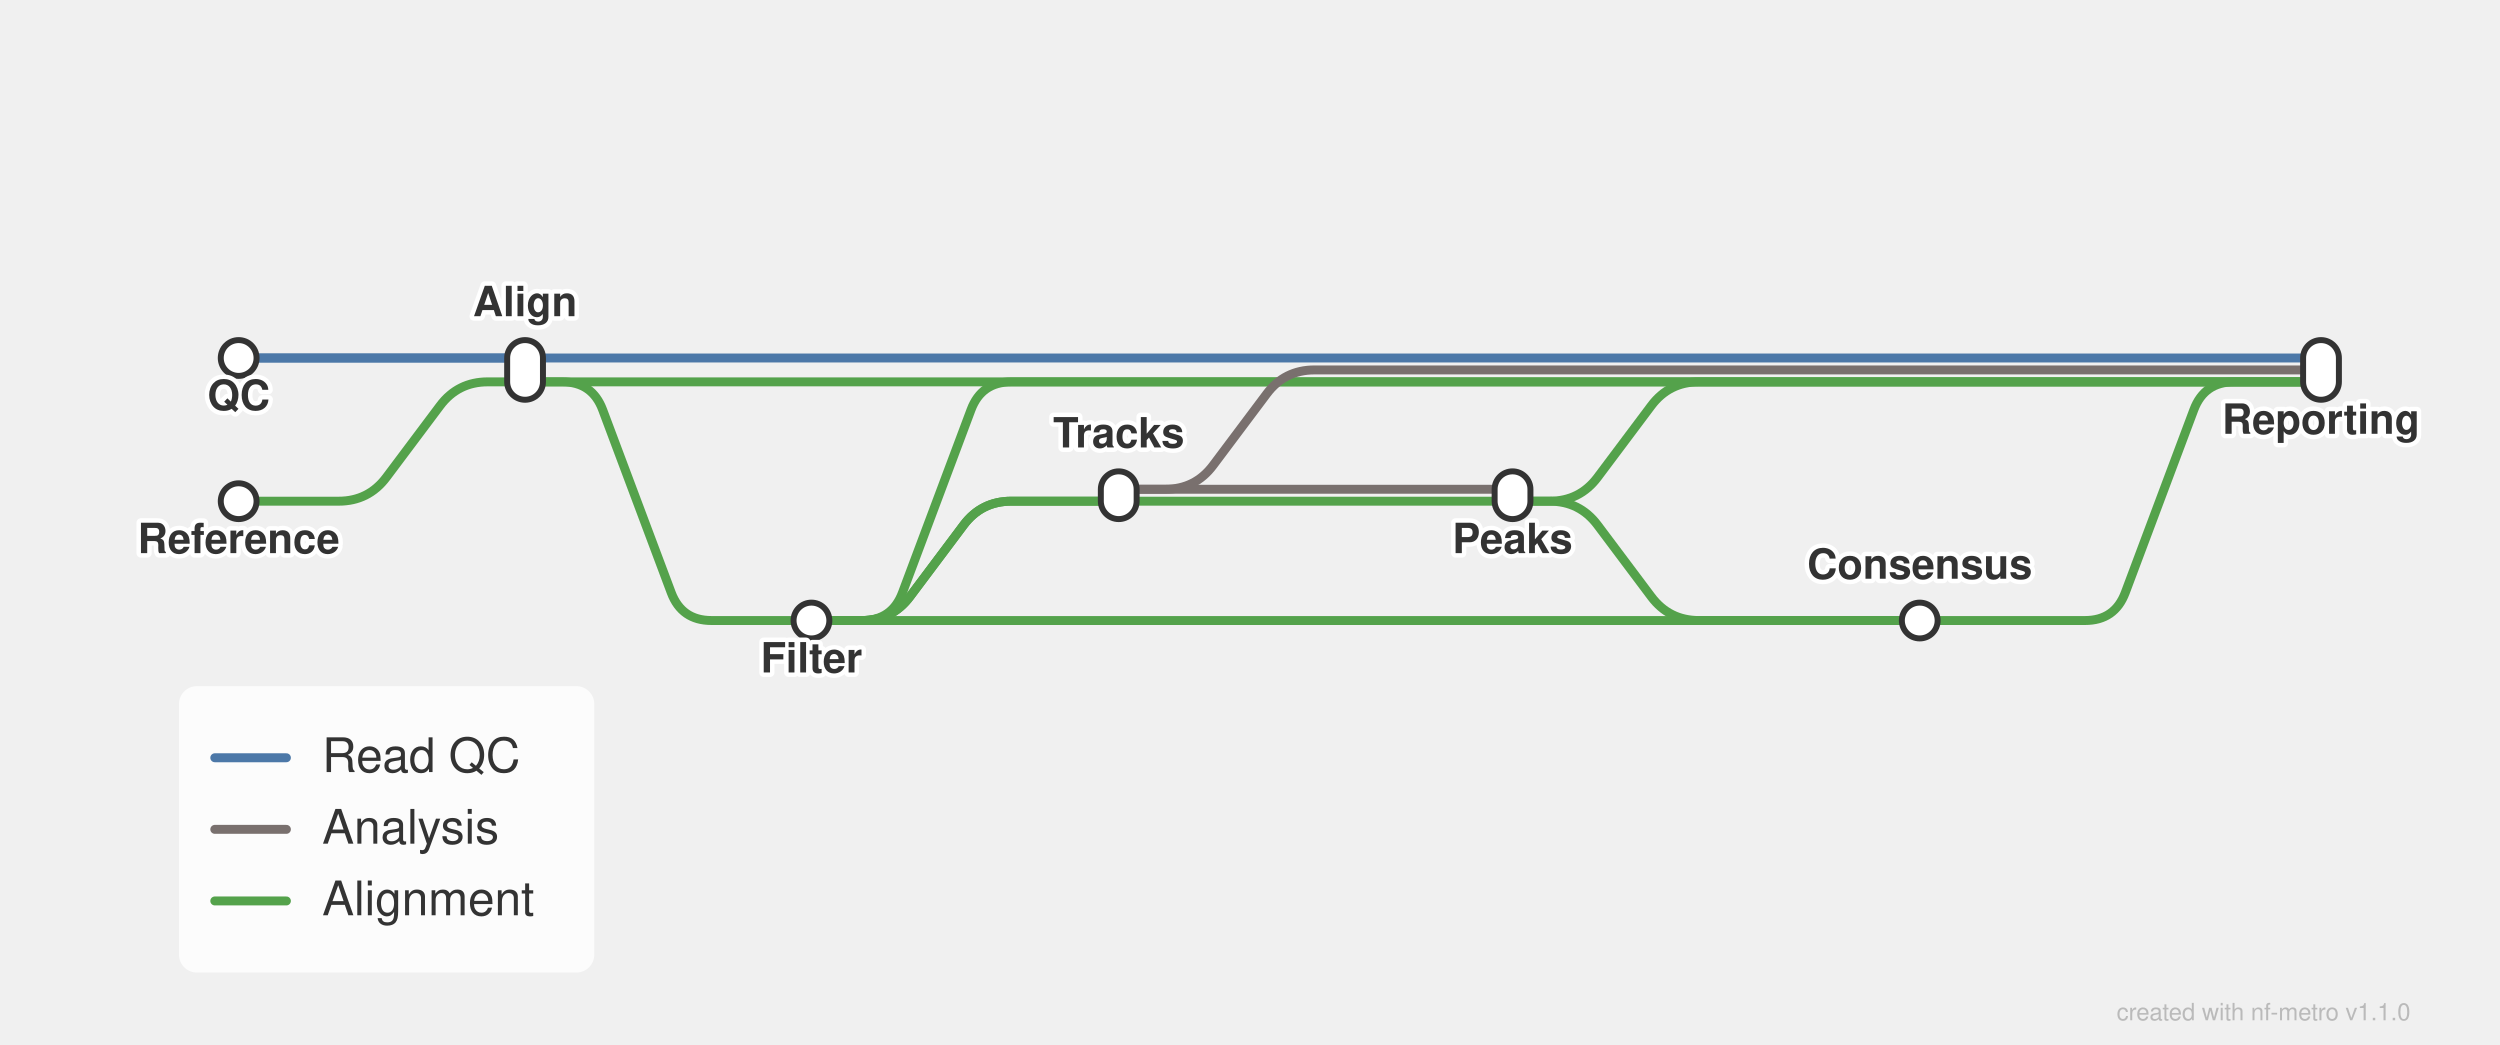
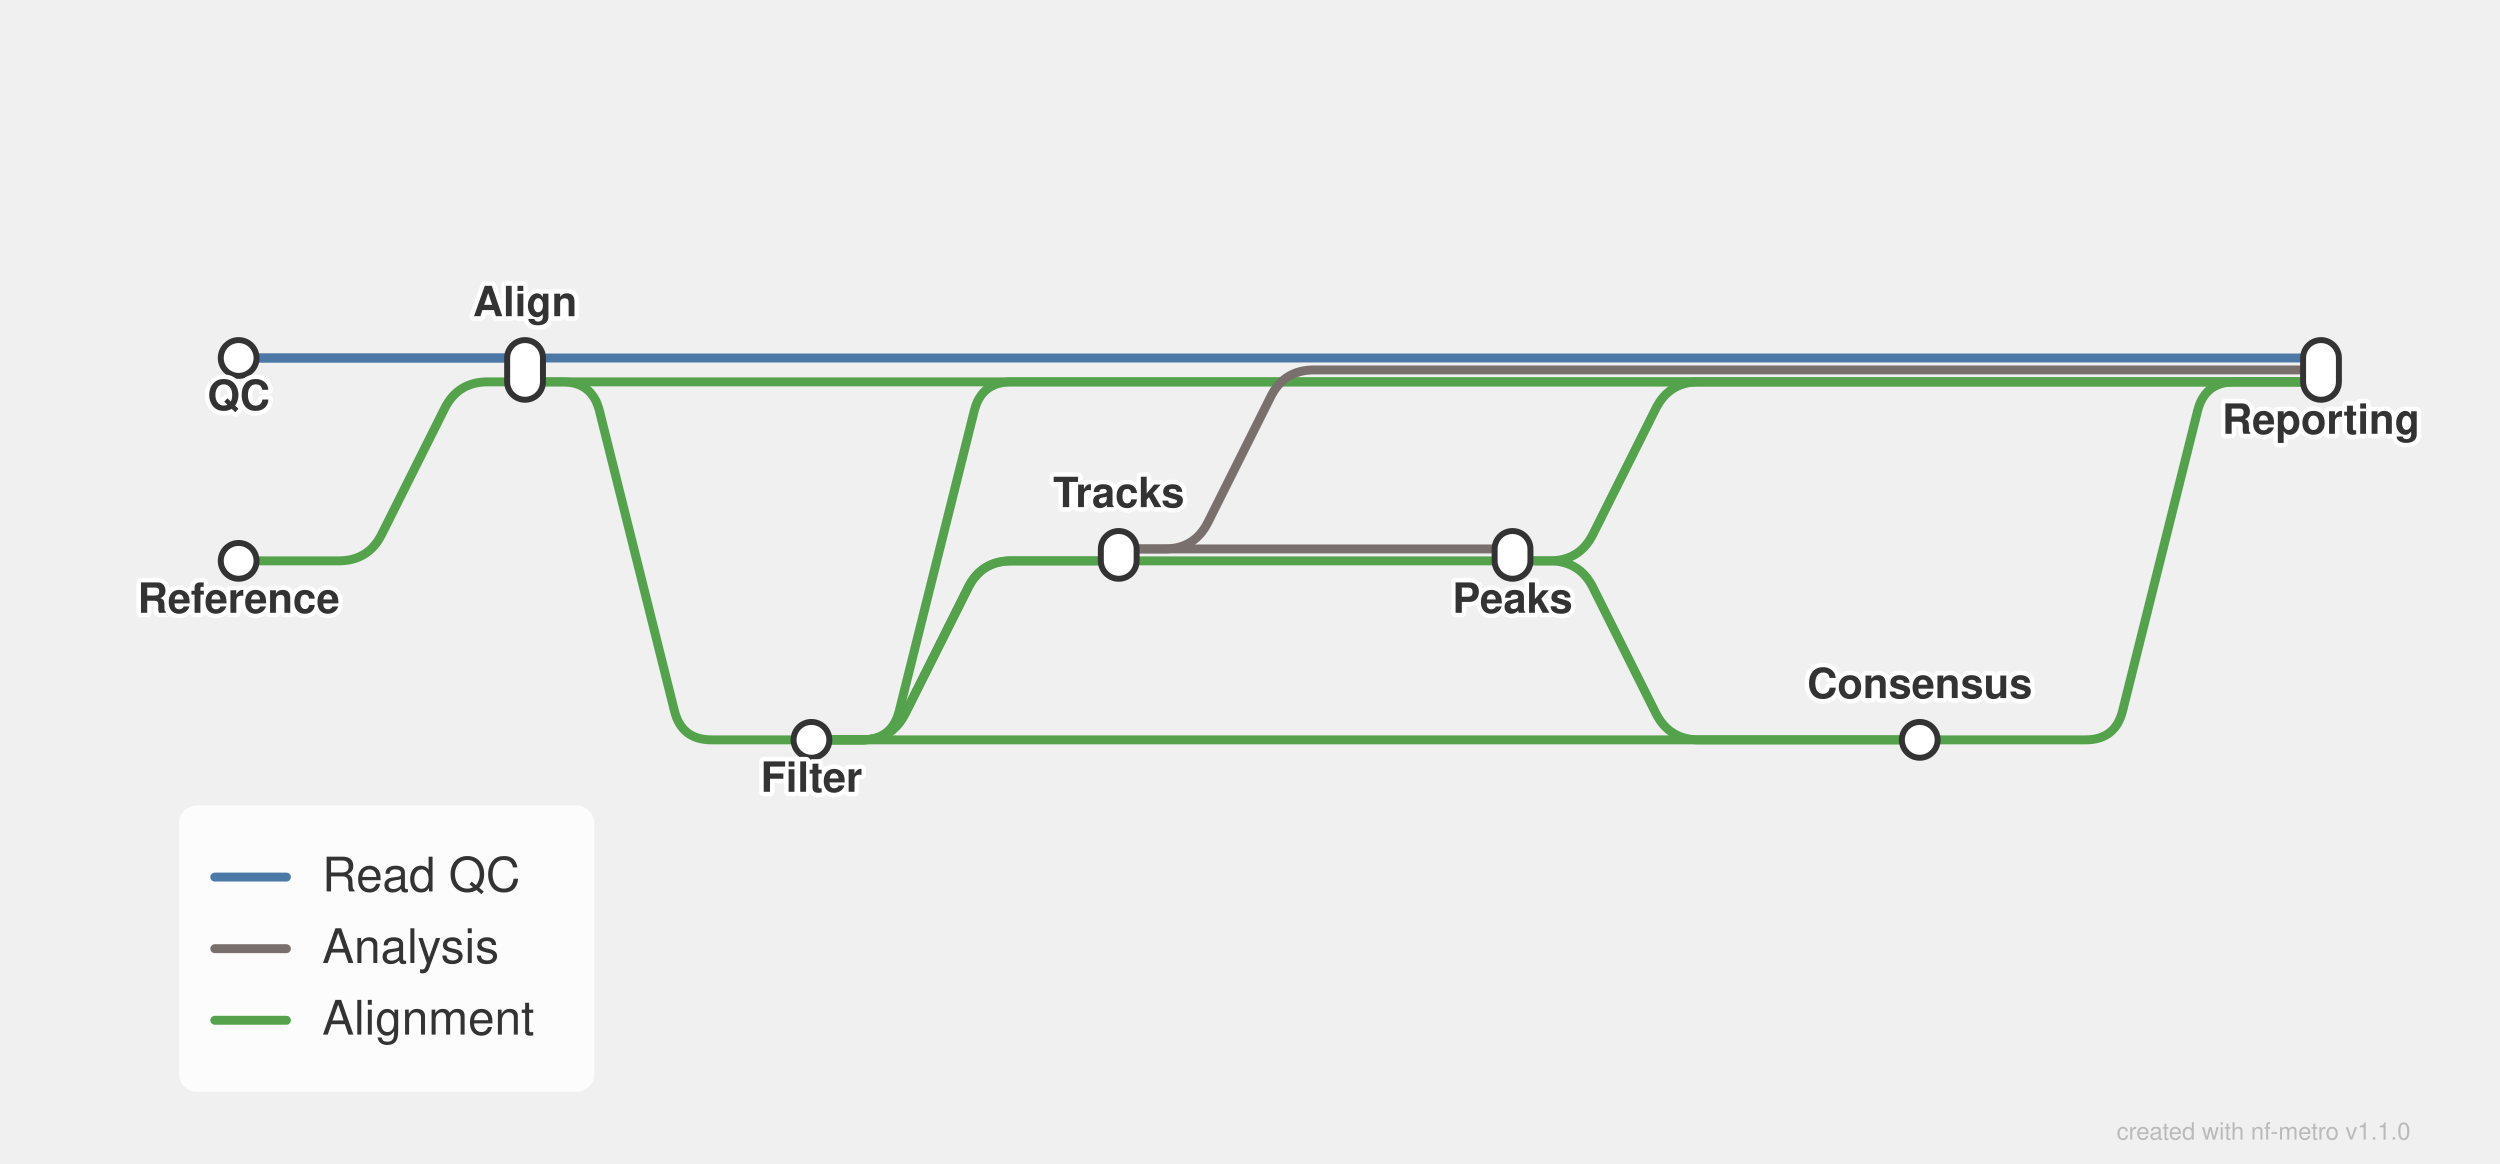
- <svg xmlns="http://www.w3.org/2000/svg" width="838" height="350" viewBox="0 0 838 350">
+ <svg xmlns="http://www.w3.org/2000/svg" width="838" height="390" viewBox="0 0 838 390">
  <defs>
</defs>
  <style>.nf-metro-title { fill: var(--nfm-map-title-color, #111111); }
.nf-metro-station-label { fill: var(--nfm-map-label-color, #333333); }
.nf-metro-section-box { fill: var(--nfm-map-section-fill, #ededed); stroke: var(--nfm-map-section-stroke, #e6e6e6); }
.nf-metro-section-label { fill: var(--nfm-map-section-label-color, #666666); }
.nf-metro-group-label { fill: var(--nfm-map-section-label-color, #666666); }
.nf-metro-group-underline { stroke: var(--nfm-map-section-label-color, #666666); }
.nf-metro-legend-bg { fill: var(--nfm-map-legend-bg, rgba(255, 255, 255, 0.8)); }
.nf-metro-legend-text { fill: var(--nfm-map-legend-text-color, #333333); }
.nf-metro-marker-stroke { stroke: var(--nfm-map-marker-stroke, #333333); }
.nf-metro-label-halo { fill: var(--nfm-map-bg, #ffffff); stroke: var(--nfm-map-bg, #ffffff); }</style>
  <style>@media (prefers-color-scheme: dark) {
    .nf-metro-section-label { fill: #d0d0d0; }
    .nf-metro-section-num-circle { fill: #777777; }
    .nf-metro-title { fill: #ffffff; }
}
</style>
-   <path d="M176.0,128.0 L188.5,128.0 Q198.5,128.0,202.011,137.363 L224.989,198.637 Q228.5,208.0,238.5,208.0 L272.0,208.0" stroke="#54A24B" stroke-width="3.0" fill="none" stroke-linecap="round" stroke-linejoin="round" class="metro-line-align" data-line-id="align" />
+   <path d="M176.0,128.0 L188.5,128.0 Q198.5,128.0,200.925,137.701 L226.075,238.299 Q228.5,248.0,238.5,248.0 L272.0,248.0" stroke="#54A24B" stroke-width="3.0" fill="none" stroke-linecap="round" stroke-linejoin="round" class="metro-line-align" data-line-id="align" />
  <path d="M176.0,128.0 L778.0,128.0" stroke="#54A24B" stroke-width="3.0" stroke-linecap="round" class="metro-line-align" data-line-id="align" />
-   <path d="M643.5,208.0 L698.886,208.0 Q708.886,208.0,712.397,198.637 L735.375,137.363 Q738.886,128.0,748.886,128.0 L778.0,128.0" stroke="#54A24B" stroke-width="3.0" fill="none" stroke-linecap="round" stroke-linejoin="round" class="metro-line-align" data-line-id="align" />
-   <path d="M272.0,208.0 L643.5,208.0" stroke="#54A24B" stroke-width="3.0" stroke-linecap="round" class="metro-line-align" data-line-id="align" />
-   <path d="M272.0,208.0 L289.0,208.0 Q299.0,208.0,305.0,200.0 L323.0,176.0 Q329.0,168.0,339.0,168.0 L507.0,168.0" stroke="#54A24B" stroke-width="3.0" fill="none" stroke-linecap="round" stroke-linejoin="round" class="metro-line-align" data-line-id="align" />
-   <path d="M272.0,208.0 L289.0,208.0 Q299.0,208.0,302.511,198.637 L325.489,137.363 Q329.0,128.0,339.0,128.0 L778.0,128.0" stroke="#54A24B" stroke-width="3.0" fill="none" stroke-linecap="round" stroke-linejoin="round" class="metro-line-align" data-line-id="align" />
-   <path d="M272.0,208.0 L289.0,208.0 Q299.0,208.0,305.0,200.0 L323.0,176.0 Q329.0,168.0,339.0,168.0 L375.0,168.0" stroke="#54A24B" stroke-width="3.0" fill="none" stroke-linecap="round" stroke-linejoin="round" class="metro-line-align" data-line-id="align" />
-   <path d="M507.0,168.0 L519.5,168.0 Q529.5,168.0,535.5,176.0 L553.5,200.0 Q559.5,208.0,569.5,208.0 L643.5,208.0" stroke="#54A24B" stroke-width="3.0" fill="none" stroke-linecap="round" stroke-linejoin="round" class="metro-line-align" data-line-id="align" />
-   <path d="M507.0,168.0 L519.5,168.0 Q529.5,168.0,535.5,160.0 L553.5,136.0 Q559.5,128.0,569.5,128.0 L778.0,128.0" stroke="#54A24B" stroke-width="3.0" fill="none" stroke-linecap="round" stroke-linejoin="round" class="metro-line-align" data-line-id="align" />
-   <path d="M80.0,168.0 L113.5,168.0 Q123.5,168.0,129.5,160.0 L147.5,136.0 Q153.5,128.0,163.5,128.0 L176.0,128.0" stroke="#54A24B" stroke-width="3.0" fill="none" stroke-linecap="round" stroke-linejoin="round" class="metro-line-align" data-line-id="align" />
-   <path d="M375.0,164.0 L507.0,164.0" stroke="#79706E" stroke-width="3.0" stroke-linecap="round" class="metro-line-generic" data-line-id="generic" />
-   <path d="M375.0,164.0 L390.614,164.0 Q400.614,164.0,406.614,156.0 L424.614,132.0 Q430.614,124.0,440.614,124.0 L778.0,124.0" stroke="#79706E" stroke-width="3.0" fill="none" stroke-linecap="round" stroke-linejoin="round" class="metro-line-generic" data-line-id="generic" />
+   <path d="M643.5,248.0 L699.062,248.0 Q709.062,248.0,711.487,238.299 L736.636,137.701 Q739.062,128.0,749.062,128.0 L778.0,128.0" stroke="#54A24B" stroke-width="3.0" fill="none" stroke-linecap="round" stroke-linejoin="round" class="metro-line-align" data-line-id="align" />
+   <path d="M272.0,248.0 L643.5,248.0" stroke="#54A24B" stroke-width="3.0" stroke-linecap="round" class="metro-line-align" data-line-id="align" />
+   <path d="M272.0,248.0 L289.0,248.0 Q299.0,248.0,303.472,239.056 L324.528,196.944 Q329.0,188.0,339.0,188.0 L507.0,188.0" stroke="#54A24B" stroke-width="3.0" fill="none" stroke-linecap="round" stroke-linejoin="round" class="metro-line-align" data-line-id="align" />
+   <path d="M272.0,248.0 L289.0,248.0 Q299.0,248.0,301.425,238.299 L326.575,137.701 Q329.0,128.0,339.0,128.0 L778.0,128.0" stroke="#54A24B" stroke-width="3.0" fill="none" stroke-linecap="round" stroke-linejoin="round" class="metro-line-align" data-line-id="align" />
+   <path d="M272.0,248.0 L289.0,248.0 Q299.0,248.0,303.472,239.056 L324.528,196.944 Q329.0,188.0,339.0,188.0 L375.0,188.0" stroke="#54A24B" stroke-width="3.0" fill="none" stroke-linecap="round" stroke-linejoin="round" class="metro-line-align" data-line-id="align" />
+   <path d="M507.0,188.0 L519.5,188.0 Q529.5,188.0,533.972,196.944 L555.028,239.056 Q559.5,248.0,569.5,248.0 L643.5,248.0" stroke="#54A24B" stroke-width="3.0" fill="none" stroke-linecap="round" stroke-linejoin="round" class="metro-line-align" data-line-id="align" />
+   <path d="M507.0,188.0 L519.5,188.0 Q529.5,188.0,533.972,179.056 L555.028,136.944 Q559.5,128.0,569.5,128.0 L778.0,128.0" stroke="#54A24B" stroke-width="3.0" fill="none" stroke-linecap="round" stroke-linejoin="round" class="metro-line-align" data-line-id="align" />
+   <path d="M80.0,188.0 L113.5,188.0 Q123.5,188.0,127.972,179.056 L149.028,136.944 Q153.5,128.0,163.5,128.0 L176.0,128.0" stroke="#54A24B" stroke-width="3.0" fill="none" stroke-linecap="round" stroke-linejoin="round" class="metro-line-align" data-line-id="align" />
+   <path d="M375.0,184.0 L507.0,184.0" stroke="#79706E" stroke-width="3.0" stroke-linecap="round" class="metro-line-generic" data-line-id="generic" />
+   <path d="M375.0,184.0 L390.438,184.0 Q400.438,184.0,404.911,175.056 L425.966,132.944 Q430.438,124.0,440.438,124.0 L778.0,124.0" stroke="#79706E" stroke-width="3.0" fill="none" stroke-linecap="round" stroke-linejoin="round" class="metro-line-generic" data-line-id="generic" />
  <path d="M80.0,120.0 L176.0,120.0" stroke="#4C78A8" stroke-width="3.0" stroke-linecap="round" class="metro-line-qc" data-line-id="qc" />
  <path d="M80.0,120.0 L778.0,120.0" stroke="#4C78A8" stroke-width="3.0" stroke-linecap="round" class="metro-line-qc" data-line-id="qc" />
  <g class="nf-metro-station-group" data-node-id="g_qc_qc" data-node-cx="80.0" data-node-cy="120.0" data-node-r="6.0" data-node-groups="qc" data-node-w="12.0" data-node-h="12.0" data-node-rx="6.0">
    <rect x="74.0" y="114.0" width="12.0" height="12.0" rx="6.0" ry="6.0" fill="#ffffff" stroke="#333333" stroke-width="2.0" class="nf-metro-station" data-station-id="g_qc_qc" data-station-lines="qc" data-station-label="QC" />
  </g>
-   <g class="nf-metro-station-group" data-node-id="g_reference_generic" data-node-cx="80.0" data-node-cy="168.0" data-node-r="6.0" data-node-groups="align" data-node-w="12.0" data-node-h="12.0" data-node-rx="6.0">
-     <rect x="74.0" y="162.0" width="12.0" height="12.0" rx="6.0" ry="6.0" fill="#ffffff" stroke="#333333" stroke-width="2.0" class="nf-metro-station" data-station-id="g_reference_generic" data-station-lines="align" data-station-label="Reference" />
+   <g class="nf-metro-station-group" data-node-id="g_reference_generic" data-node-cx="80.0" data-node-cy="188.0" data-node-r="6.0" data-node-groups="align" data-node-w="12.0" data-node-h="12.0" data-node-rx="6.0">
+     <rect x="74.0" y="182.0" width="12.0" height="12.0" rx="6.0" ry="6.0" fill="#ffffff" stroke="#333333" stroke-width="2.0" class="nf-metro-station" data-station-id="g_reference_generic" data-station-lines="align" data-station-label="Reference" />
  </g>
  <g class="nf-metro-station-group" data-node-id="g_align_align" data-node-cx="176.0" data-node-cy="124.0" data-node-r="6.0" data-node-groups="align,qc" data-node-w="12.0" data-node-h="20.0" data-node-rx="6.0">
    <rect x="170.0" y="114.0" width="12.0" height="20.0" rx="6.0" ry="6.0" fill="#ffffff" stroke="#333333" stroke-width="2.0" class="nf-metro-station" data-station-id="g_align_align" data-station-lines="align,qc" data-station-label="Align" />
  </g>
-   <g class="nf-metro-station-group" data-node-id="g_filter_generic" data-node-cx="272.0" data-node-cy="208.0" data-node-r="6.0" data-node-groups="align" data-node-w="12.0" data-node-h="12.0" data-node-rx="6.0">
-     <rect x="266.0" y="202.0" width="12.0" height="12.0" rx="6.0" ry="6.0" fill="#ffffff" stroke="#333333" stroke-width="2.0" class="nf-metro-station" data-station-id="g_filter_generic" data-station-lines="align" data-station-label="Filter" />
+   <g class="nf-metro-station-group" data-node-id="g_filter_generic" data-node-cx="272.0" data-node-cy="248.0" data-node-r="6.0" data-node-groups="align" data-node-w="12.0" data-node-h="12.0" data-node-rx="6.0">
+     <rect x="266.0" y="242.0" width="12.0" height="12.0" rx="6.0" ry="6.0" fill="#ffffff" stroke="#333333" stroke-width="2.0" class="nf-metro-station" data-station-id="g_filter_generic" data-station-lines="align" data-station-label="Filter" />
  </g>
-   <g class="nf-metro-station-group" data-node-id="g_tracks_align" data-node-cx="375.0" data-node-cy="166.0" data-node-r="6.0" data-node-groups="align,generic" data-node-w="12.0" data-node-h="16.0" data-node-rx="6.0">
-     <rect x="369.0" y="158.0" width="12.0" height="16.0" rx="6.0" ry="6.0" fill="#ffffff" stroke="#333333" stroke-width="2.0" class="nf-metro-station" data-station-id="g_tracks_align" data-station-lines="align,generic" data-station-label="Tracks" />
+   <g class="nf-metro-station-group" data-node-id="g_tracks_align" data-node-cx="375.0" data-node-cy="186.0" data-node-r="6.0" data-node-groups="align,generic" data-node-w="12.0" data-node-h="16.0" data-node-rx="6.0">
+     <rect x="369.0" y="178.0" width="12.0" height="16.0" rx="6.0" ry="6.0" fill="#ffffff" stroke="#333333" stroke-width="2.0" class="nf-metro-station" data-station-id="g_tracks_align" data-station-lines="align,generic" data-station-label="Tracks" />
  </g>
-   <g class="nf-metro-station-group" data-node-id="g_peaks_align" data-node-cx="507.0" data-node-cy="166.0" data-node-r="6.0" data-node-groups="align,generic" data-node-w="12.0" data-node-h="16.0" data-node-rx="6.0">
-     <rect x="501.0" y="158.0" width="12.0" height="16.0" rx="6.0" ry="6.0" fill="#ffffff" stroke="#333333" stroke-width="2.0" class="nf-metro-station" data-station-id="g_peaks_align" data-station-lines="align,generic" data-station-label="Peaks" />
+   <g class="nf-metro-station-group" data-node-id="g_peaks_align" data-node-cx="507.0" data-node-cy="186.0" data-node-r="6.0" data-node-groups="align,generic" data-node-w="12.0" data-node-h="16.0" data-node-rx="6.0">
+     <rect x="501.0" y="178.0" width="12.0" height="16.0" rx="6.0" ry="6.0" fill="#ffffff" stroke="#333333" stroke-width="2.0" class="nf-metro-station" data-station-id="g_peaks_align" data-station-lines="align,generic" data-station-label="Peaks" />
  </g>
-   <g class="nf-metro-station-group" data-node-id="g_consensus_align" data-node-cx="643.5" data-node-cy="208.0" data-node-r="6.0" data-node-groups="align" data-node-w="12.0" data-node-h="12.0" data-node-rx="6.0">
-     <rect x="637.5" y="202.0" width="12.0" height="12.0" rx="6.0" ry="6.0" fill="#ffffff" stroke="#333333" stroke-width="2.0" class="nf-metro-station" data-station-id="g_consensus_align" data-station-lines="align" data-station-label="Consensus" />
+   <g class="nf-metro-station-group" data-node-id="g_consensus_align" data-node-cx="643.5" data-node-cy="248.0" data-node-r="6.0" data-node-groups="align" data-node-w="12.0" data-node-h="12.0" data-node-rx="6.0">
+     <rect x="637.5" y="242.0" width="12.0" height="12.0" rx="6.0" ry="6.0" fill="#ffffff" stroke="#333333" stroke-width="2.0" class="nf-metro-station" data-station-id="g_consensus_align" data-station-lines="align" data-station-label="Consensus" />
  </g>
  <g class="nf-metro-station-group" data-node-id="g_report_generic" data-node-cx="778.0" data-node-cy="124.0" data-node-r="6.0" data-node-groups="align,generic,qc" data-node-w="12.0" data-node-h="20.0" data-node-rx="6.0">
    <rect x="772.0" y="114.0" width="12.0" height="20.0" rx="6.0" ry="6.0" fill="#ffffff" stroke="#333333" stroke-width="2.0" class="nf-metro-station" data-station-id="g_report_generic" data-station-lines="align,generic,qc" data-station-label="Reporting" />
  </g>
  <text x="80.0" y="131.0" font-size="14.0" fill="#ffffff" stroke="#ffffff" stroke-width="3.0" stroke-linejoin="round" font-family="'Helvetica Neue', Helvetica, Arial, sans-serif" font-weight="bold" aria-hidden="true" class="nf-metro-label-halo" text-anchor="middle" dominant-baseline="hanging">QC</text>
  <text x="80.0" y="131.0" font-size="14.0" fill="#333333" font-family="'Helvetica Neue', Helvetica, Arial, sans-serif" font-weight="bold" text-anchor="middle" dominant-baseline="hanging" data-station-id="g_qc_qc" class="nf-metro-station-label">QC</text>
-   <text x="80.0" y="179.0" font-size="14.0" fill="#ffffff" stroke="#ffffff" stroke-width="3.0" stroke-linejoin="round" font-family="'Helvetica Neue', Helvetica, Arial, sans-serif" font-weight="bold" aria-hidden="true" class="nf-metro-label-halo" text-anchor="middle" dominant-baseline="hanging">Reference</text>
-   <text x="80.0" y="179.0" font-size="14.0" fill="#333333" font-family="'Helvetica Neue', Helvetica, Arial, sans-serif" font-weight="bold" text-anchor="middle" dominant-baseline="hanging" data-station-id="g_reference_generic" class="nf-metro-station-label">Reference</text>
+   <text x="80.0" y="199.0" font-size="14.0" fill="#ffffff" stroke="#ffffff" stroke-width="3.0" stroke-linejoin="round" font-family="'Helvetica Neue', Helvetica, Arial, sans-serif" font-weight="bold" aria-hidden="true" class="nf-metro-label-halo" text-anchor="middle" dominant-baseline="hanging">Reference</text>
+   <text x="80.0" y="199.0" font-size="14.0" fill="#333333" font-family="'Helvetica Neue', Helvetica, Arial, sans-serif" font-weight="bold" text-anchor="middle" dominant-baseline="hanging" data-station-id="g_reference_generic" class="nf-metro-station-label">Reference</text>
  <text x="176.0" y="106.0" font-size="14.0" fill="#ffffff" stroke="#ffffff" stroke-width="3.0" stroke-linejoin="round" font-family="'Helvetica Neue', Helvetica, Arial, sans-serif" font-weight="bold" aria-hidden="true" class="nf-metro-label-halo" text-anchor="middle" dominant-baseline="auto">Align</text>
  <text x="176.0" y="106.0" font-size="14.0" fill="#333333" font-family="'Helvetica Neue', Helvetica, Arial, sans-serif" font-weight="bold" text-anchor="middle" dominant-baseline="auto" data-station-id="g_align_align" class="nf-metro-station-label">Align</text>
-   <text x="272.0" y="219.0" font-size="14.0" fill="#ffffff" stroke="#ffffff" stroke-width="3.0" stroke-linejoin="round" font-family="'Helvetica Neue', Helvetica, Arial, sans-serif" font-weight="bold" aria-hidden="true" class="nf-metro-label-halo" text-anchor="middle" dominant-baseline="hanging">Filter</text>
-   <text x="272.0" y="219.0" font-size="14.0" fill="#333333" font-family="'Helvetica Neue', Helvetica, Arial, sans-serif" font-weight="bold" text-anchor="middle" dominant-baseline="hanging" data-station-id="g_filter_generic" class="nf-metro-station-label">Filter</text>
-   <text x="375.0" y="150.0" font-size="14.0" fill="#ffffff" stroke="#ffffff" stroke-width="3.0" stroke-linejoin="round" font-family="'Helvetica Neue', Helvetica, Arial, sans-serif" font-weight="bold" aria-hidden="true" class="nf-metro-label-halo" text-anchor="middle" dominant-baseline="auto">Tracks</text>
-   <text x="375.0" y="150.0" font-size="14.0" fill="#333333" font-family="'Helvetica Neue', Helvetica, Arial, sans-serif" font-weight="bold" text-anchor="middle" dominant-baseline="auto" data-station-id="g_tracks_align" class="nf-metro-station-label">Tracks</text>
-   <text x="507.0" y="179.0" font-size="14.0" fill="#ffffff" stroke="#ffffff" stroke-width="3.0" stroke-linejoin="round" font-family="'Helvetica Neue', Helvetica, Arial, sans-serif" font-weight="bold" aria-hidden="true" class="nf-metro-label-halo" text-anchor="middle" dominant-baseline="hanging">Peaks</text>
-   <text x="507.0" y="179.0" font-size="14.0" fill="#333333" font-family="'Helvetica Neue', Helvetica, Arial, sans-serif" font-weight="bold" text-anchor="middle" dominant-baseline="hanging" data-station-id="g_peaks_align" class="nf-metro-station-label">Peaks</text>
-   <text x="643.5" y="194.0" font-size="14.0" fill="#ffffff" stroke="#ffffff" stroke-width="3.0" stroke-linejoin="round" font-family="'Helvetica Neue', Helvetica, Arial, sans-serif" font-weight="bold" aria-hidden="true" class="nf-metro-label-halo" text-anchor="middle" dominant-baseline="auto">Consensus</text>
-   <text x="643.5" y="194.0" font-size="14.0" fill="#333333" font-family="'Helvetica Neue', Helvetica, Arial, sans-serif" font-weight="bold" text-anchor="middle" dominant-baseline="auto" data-station-id="g_consensus_align" class="nf-metro-station-label">Consensus</text>
+   <text x="272.0" y="259.0" font-size="14.0" fill="#ffffff" stroke="#ffffff" stroke-width="3.0" stroke-linejoin="round" font-family="'Helvetica Neue', Helvetica, Arial, sans-serif" font-weight="bold" aria-hidden="true" class="nf-metro-label-halo" text-anchor="middle" dominant-baseline="hanging">Filter</text>
+   <text x="272.0" y="259.0" font-size="14.0" fill="#333333" font-family="'Helvetica Neue', Helvetica, Arial, sans-serif" font-weight="bold" text-anchor="middle" dominant-baseline="hanging" data-station-id="g_filter_generic" class="nf-metro-station-label">Filter</text>
+   <text x="375.0" y="170.0" font-size="14.0" fill="#ffffff" stroke="#ffffff" stroke-width="3.0" stroke-linejoin="round" font-family="'Helvetica Neue', Helvetica, Arial, sans-serif" font-weight="bold" aria-hidden="true" class="nf-metro-label-halo" text-anchor="middle" dominant-baseline="auto">Tracks</text>
+   <text x="375.0" y="170.0" font-size="14.0" fill="#333333" font-family="'Helvetica Neue', Helvetica, Arial, sans-serif" font-weight="bold" text-anchor="middle" dominant-baseline="auto" data-station-id="g_tracks_align" class="nf-metro-station-label">Tracks</text>
+   <text x="507.0" y="199.0" font-size="14.0" fill="#ffffff" stroke="#ffffff" stroke-width="3.0" stroke-linejoin="round" font-family="'Helvetica Neue', Helvetica, Arial, sans-serif" font-weight="bold" aria-hidden="true" class="nf-metro-label-halo" text-anchor="middle" dominant-baseline="hanging">Peaks</text>
+   <text x="507.0" y="199.0" font-size="14.0" fill="#333333" font-family="'Helvetica Neue', Helvetica, Arial, sans-serif" font-weight="bold" text-anchor="middle" dominant-baseline="hanging" data-station-id="g_peaks_align" class="nf-metro-station-label">Peaks</text>
+   <text x="643.5" y="234.0" font-size="14.0" fill="#ffffff" stroke="#ffffff" stroke-width="3.0" stroke-linejoin="round" font-family="'Helvetica Neue', Helvetica, Arial, sans-serif" font-weight="bold" aria-hidden="true" class="nf-metro-label-halo" text-anchor="middle" dominant-baseline="auto">Consensus</text>
+   <text x="643.5" y="234.0" font-size="14.0" fill="#333333" font-family="'Helvetica Neue', Helvetica, Arial, sans-serif" font-weight="bold" text-anchor="middle" dominant-baseline="auto" data-station-id="g_consensus_align" class="nf-metro-station-label">Consensus</text>
  <text x="778.0" y="139.0" font-size="14.0" fill="#ffffff" stroke="#ffffff" stroke-width="3.0" stroke-linejoin="round" font-family="'Helvetica Neue', Helvetica, Arial, sans-serif" font-weight="bold" aria-hidden="true" class="nf-metro-label-halo" text-anchor="middle" dominant-baseline="hanging">Reporting</text>
  <text x="778.0" y="139.0" font-size="14.0" fill="#333333" font-family="'Helvetica Neue', Helvetica, Arial, sans-serif" font-weight="bold" text-anchor="middle" dominant-baseline="hanging" data-station-id="g_report_generic" class="nf-metro-station-label">Reporting</text>
-   <rect x="60.0" y="230.0" width="139.2" height="96.0" rx="6" ry="6" fill="rgba(255, 255, 255, 0.8)" class="nf-metro-legend-bg" />
-   <path d="M72.0,254.0 L96.0,254.0" stroke="#4C78A8" stroke-width="3.0" stroke-linecap="round" />
-   <text x="108.0" y="254.0" font-size="16.0" fill="#333333" font-family="'Helvetica Neue', Helvetica, Arial, sans-serif" dy="0.3em" class="nf-metro-legend-text">Read QC</text>
-   <path d="M72.0,278.0 L96.0,278.0" stroke="#79706E" stroke-width="3.0" stroke-linecap="round" />
-   <text x="108.0" y="278.0" font-size="16.0" fill="#333333" font-family="'Helvetica Neue', Helvetica, Arial, sans-serif" dy="0.3em" class="nf-metro-legend-text">Analysis</text>
-   <path d="M72.0,302.0 L96.0,302.0" stroke="#54A24B" stroke-width="3.0" stroke-linecap="round" />
-   <text x="108.0" y="302.0" font-size="16.0" fill="#333333" font-family="'Helvetica Neue', Helvetica, Arial, sans-serif" dy="0.3em" class="nf-metro-legend-text">Alignment</text>
-   <text x="808.0" y="342.0" font-size="8" fill="rgba(150, 150, 150, 0.6)" font-family="'Helvetica Neue', Helvetica, Arial, sans-serif" text-anchor="end">created with nf-metro v1.1.0</text>
+   <rect x="60.0" y="270.0" width="139.2" height="96.0" rx="6" ry="6" fill="rgba(255, 255, 255, 0.8)" class="nf-metro-legend-bg" />
+   <path d="M72.0,294.0 L96.0,294.0" stroke="#4C78A8" stroke-width="3.0" stroke-linecap="round" />
+   <text x="108.0" y="294.0" font-size="16.0" fill="#333333" font-family="'Helvetica Neue', Helvetica, Arial, sans-serif" dy="0.3em" class="nf-metro-legend-text">Read QC</text>
+   <path d="M72.0,318.0 L96.0,318.0" stroke="#79706E" stroke-width="3.0" stroke-linecap="round" />
+   <text x="108.0" y="318.0" font-size="16.0" fill="#333333" font-family="'Helvetica Neue', Helvetica, Arial, sans-serif" dy="0.3em" class="nf-metro-legend-text">Analysis</text>
+   <path d="M72.0,342.0 L96.0,342.0" stroke="#54A24B" stroke-width="3.0" stroke-linecap="round" />
+   <text x="108.0" y="342.0" font-size="16.0" fill="#333333" font-family="'Helvetica Neue', Helvetica, Arial, sans-serif" dy="0.3em" class="nf-metro-legend-text">Alignment</text>
+   <text x="808.0" y="382.0" font-size="8" fill="rgba(150, 150, 150, 0.6)" font-family="'Helvetica Neue', Helvetica, Arial, sans-serif" text-anchor="end">created with nf-metro v1.1.0</text>
</svg>
